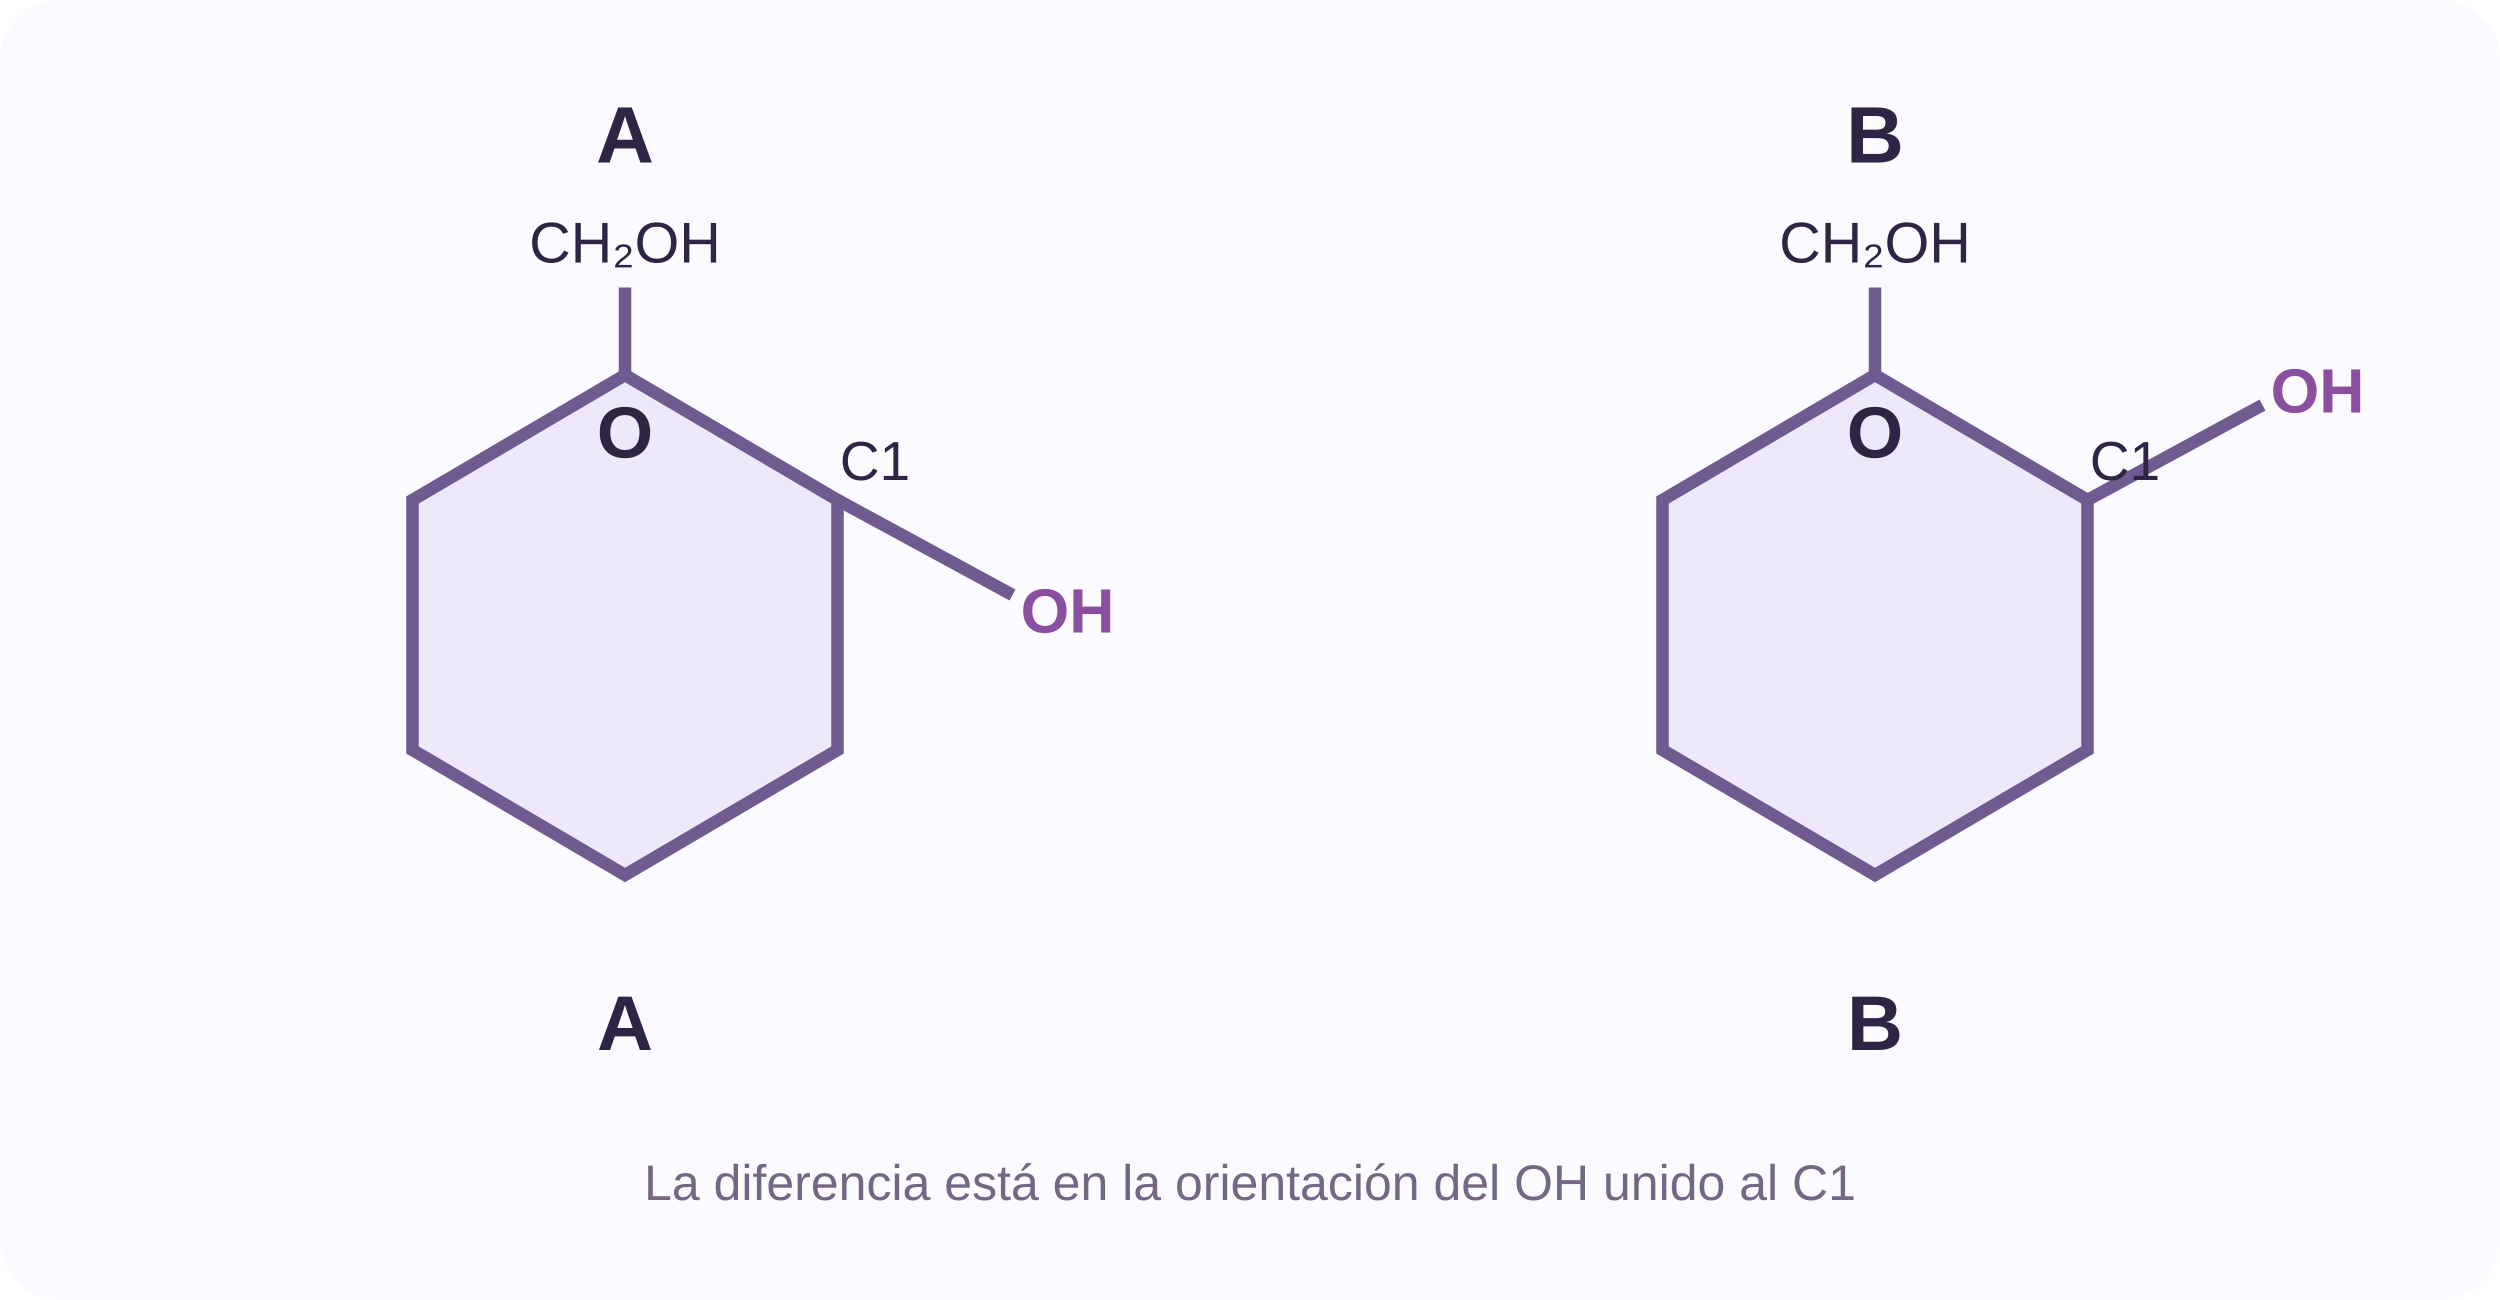
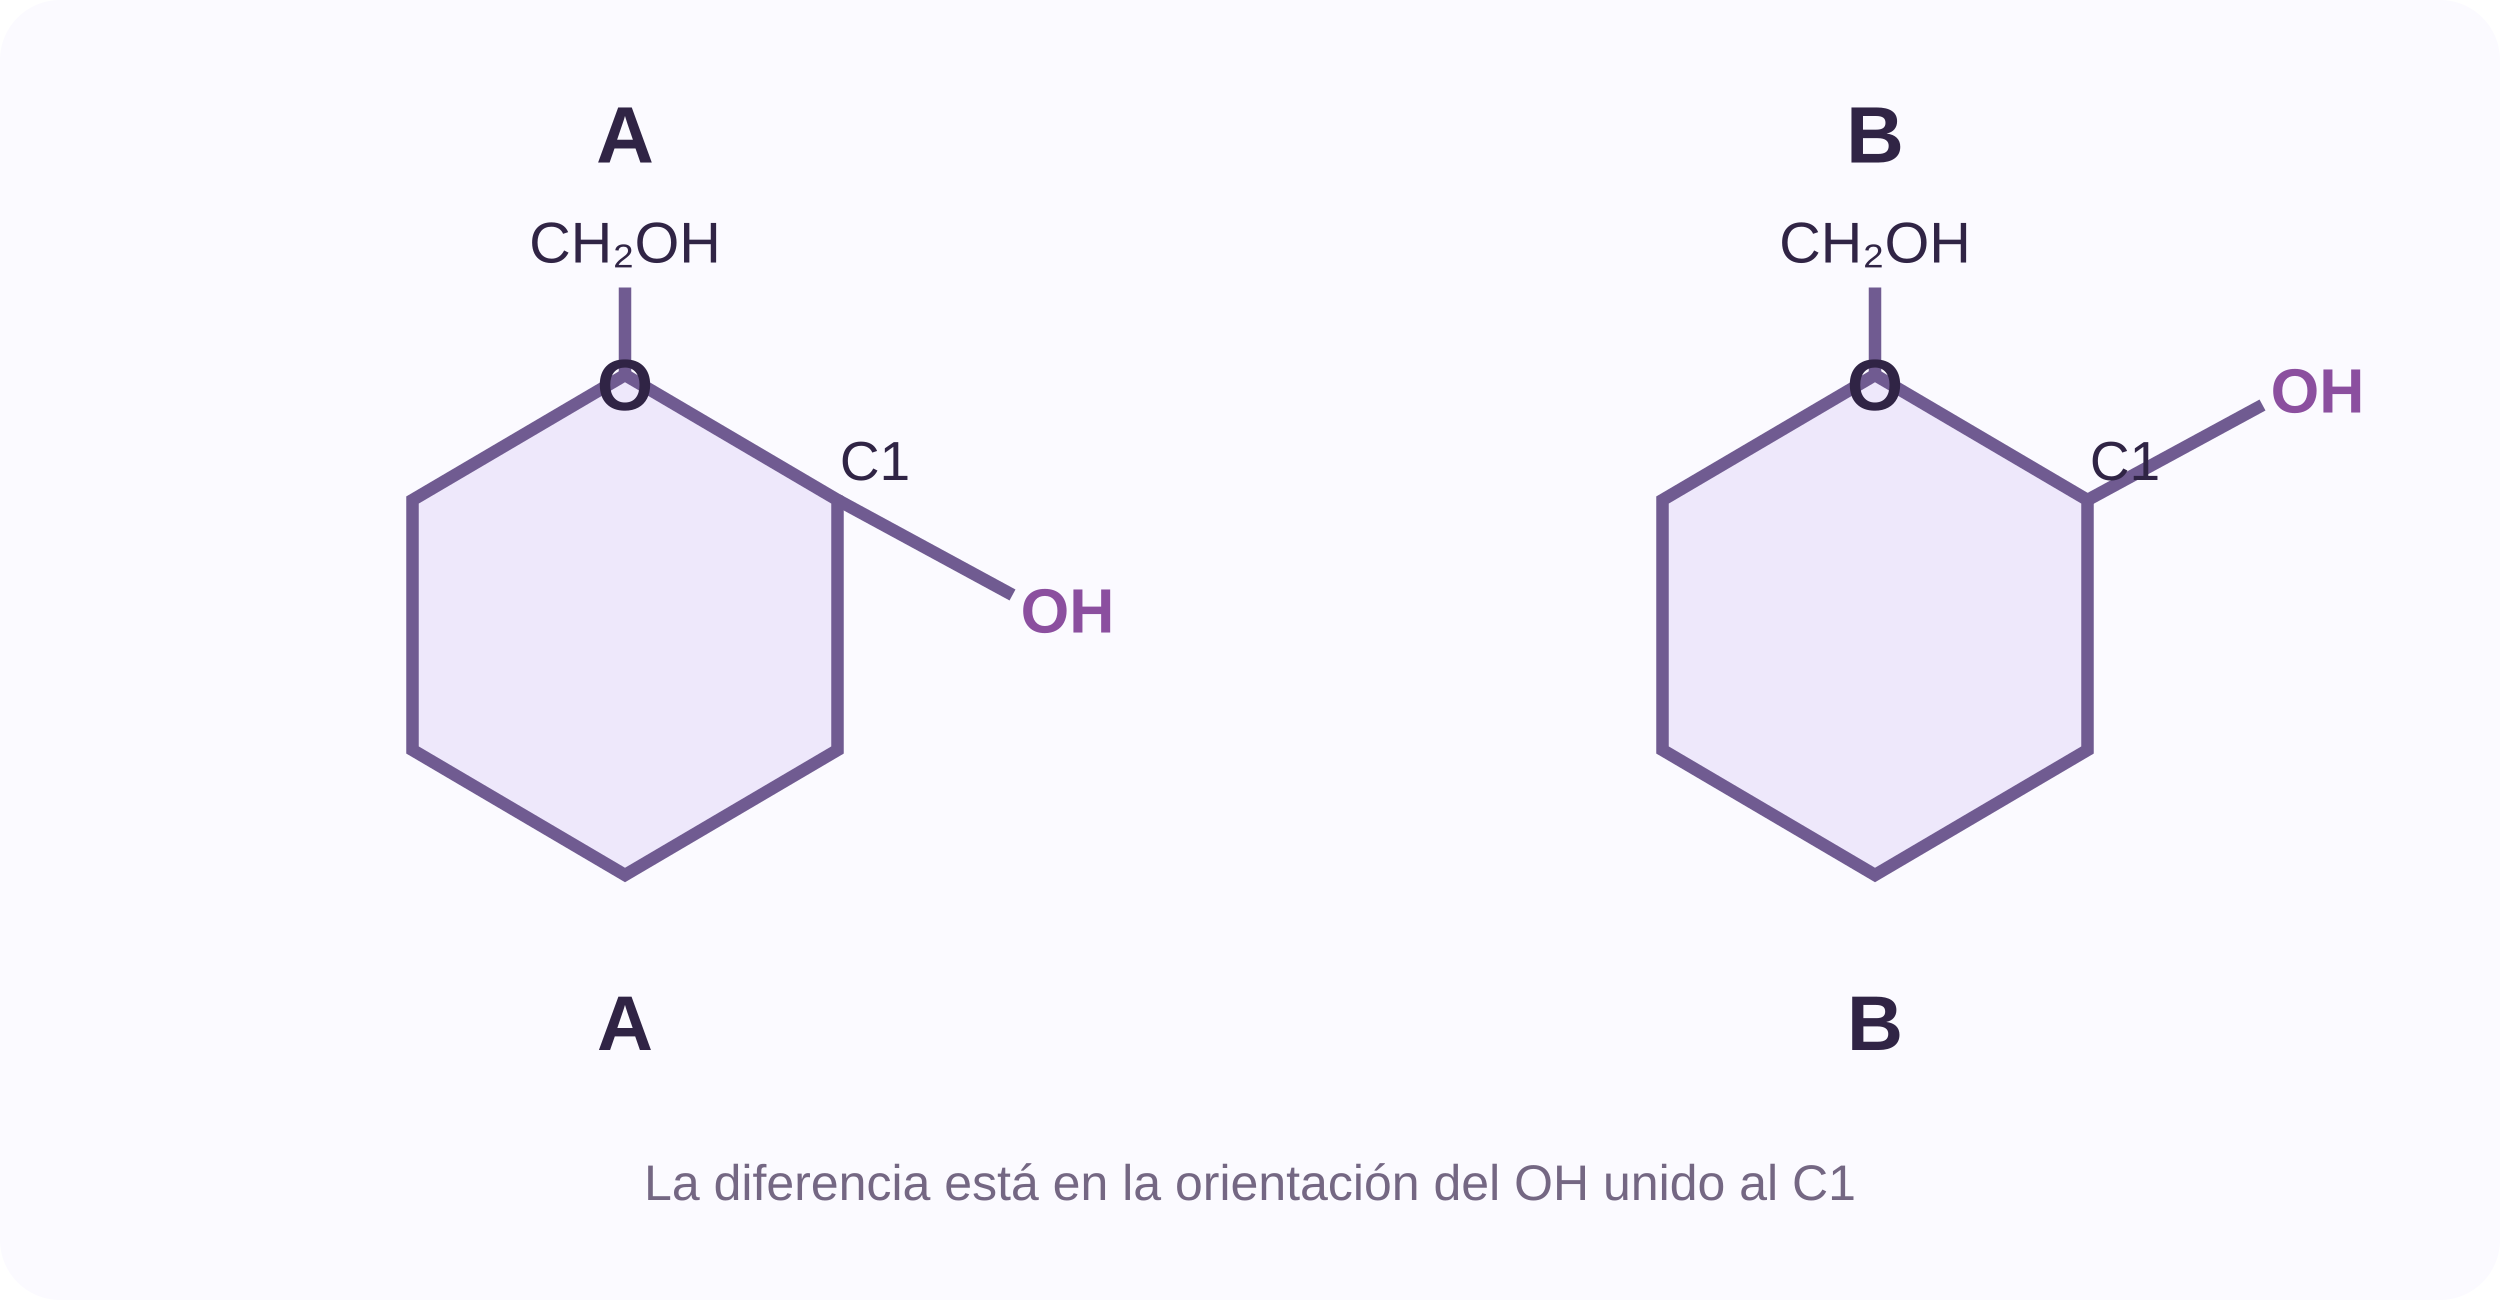
<svg xmlns="http://www.w3.org/2000/svg" viewBox="0 0 1000 520" role="img" aria-labelledby="t d">
  <rect width="1000" height="520" rx="24" fill="#fbfaff" />
  <g font-family="Arial" font-size="32" font-weight="700" fill="#302445" text-anchor="middle">
    <text x="250" y="65">A</text>
    <text x="750" y="65">B</text>
  </g>
  <g stroke="#705b91" stroke-width="5" fill="#eee8fb">
    <path d="M250 150L335 200L335 300L250 350L165 300L165 200Z" />
    <path d="M750 150L835 200L835 300L750 350L665 300L665 200Z" />
  </g>
  <g stroke="#705b91" stroke-width="5" fill="none">
    <path d="M250 150L250 115" />
    <path d="M750 150L750 115" />
    <path d="M335 200L405 238" />
    <path d="M835 200L905 162" />
  </g>
  <g font-family="Arial" fill="#302445" text-anchor="middle">
-     <text x="250" y="183" font-size="29" font-weight="700">O</text>
-     <text x="750" y="183" font-size="29" font-weight="700">O</text>
+     <text x="250" y="164" font-size="29" font-weight="700">O</text>
+     <text x="750" y="164" font-size="29" font-weight="700">O</text>
    <text x="350" y="192" font-size="22">C1</text>
    <text x="850" y="192" font-size="22">C1</text>
    <text x="250" y="105" font-size="23">CH₂OH</text>
    <text x="750" y="105" font-size="23">CH₂OH</text>
    <text x="427" y="253" font-size="25" font-weight="700" fill="#8b4f9f">OH</text>
    <text x="927" y="165" font-size="25" font-weight="700" fill="#8b4f9f">OH</text>
    <text x="250" y="420" font-size="31" font-weight="700">A</text>
    <text x="750" y="420" font-size="31" font-weight="700">B</text>
    <text x="500" y="480" font-size="20" fill="#746783">La diferencia está en la orientación del OH unido al C1</text>
  </g>
</svg>
